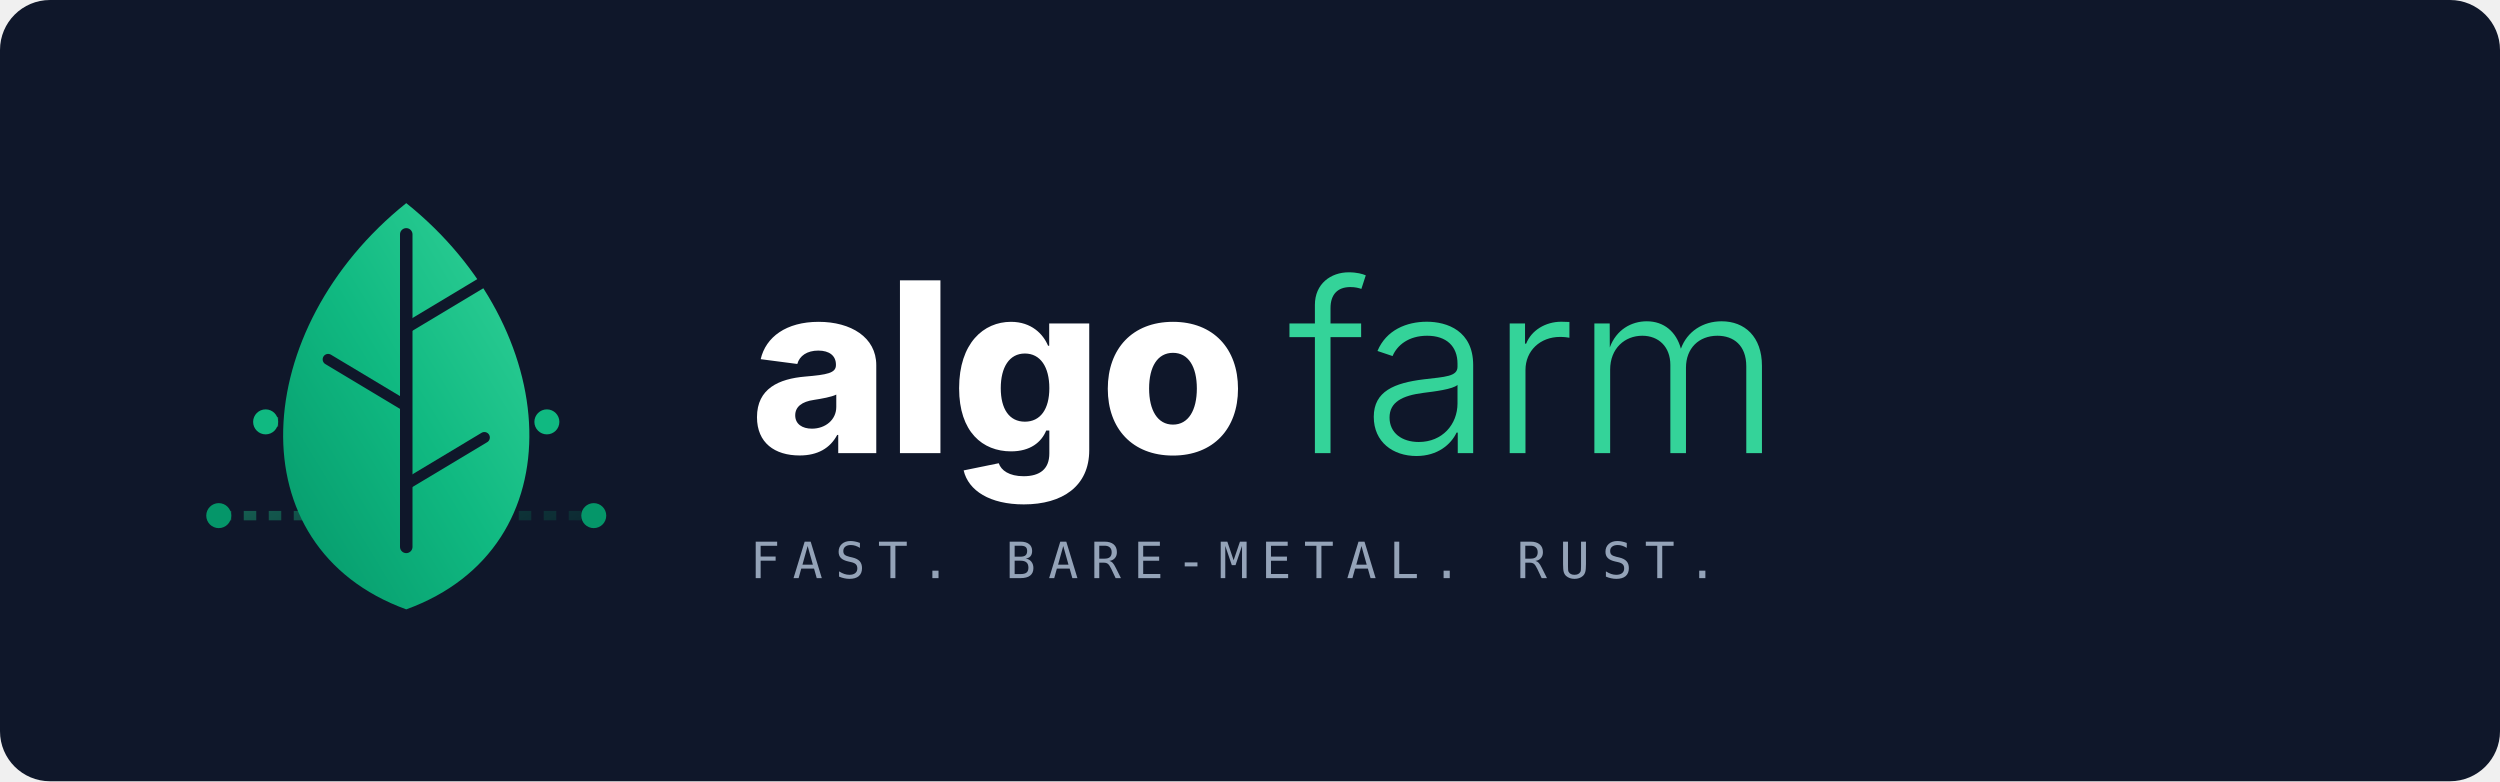
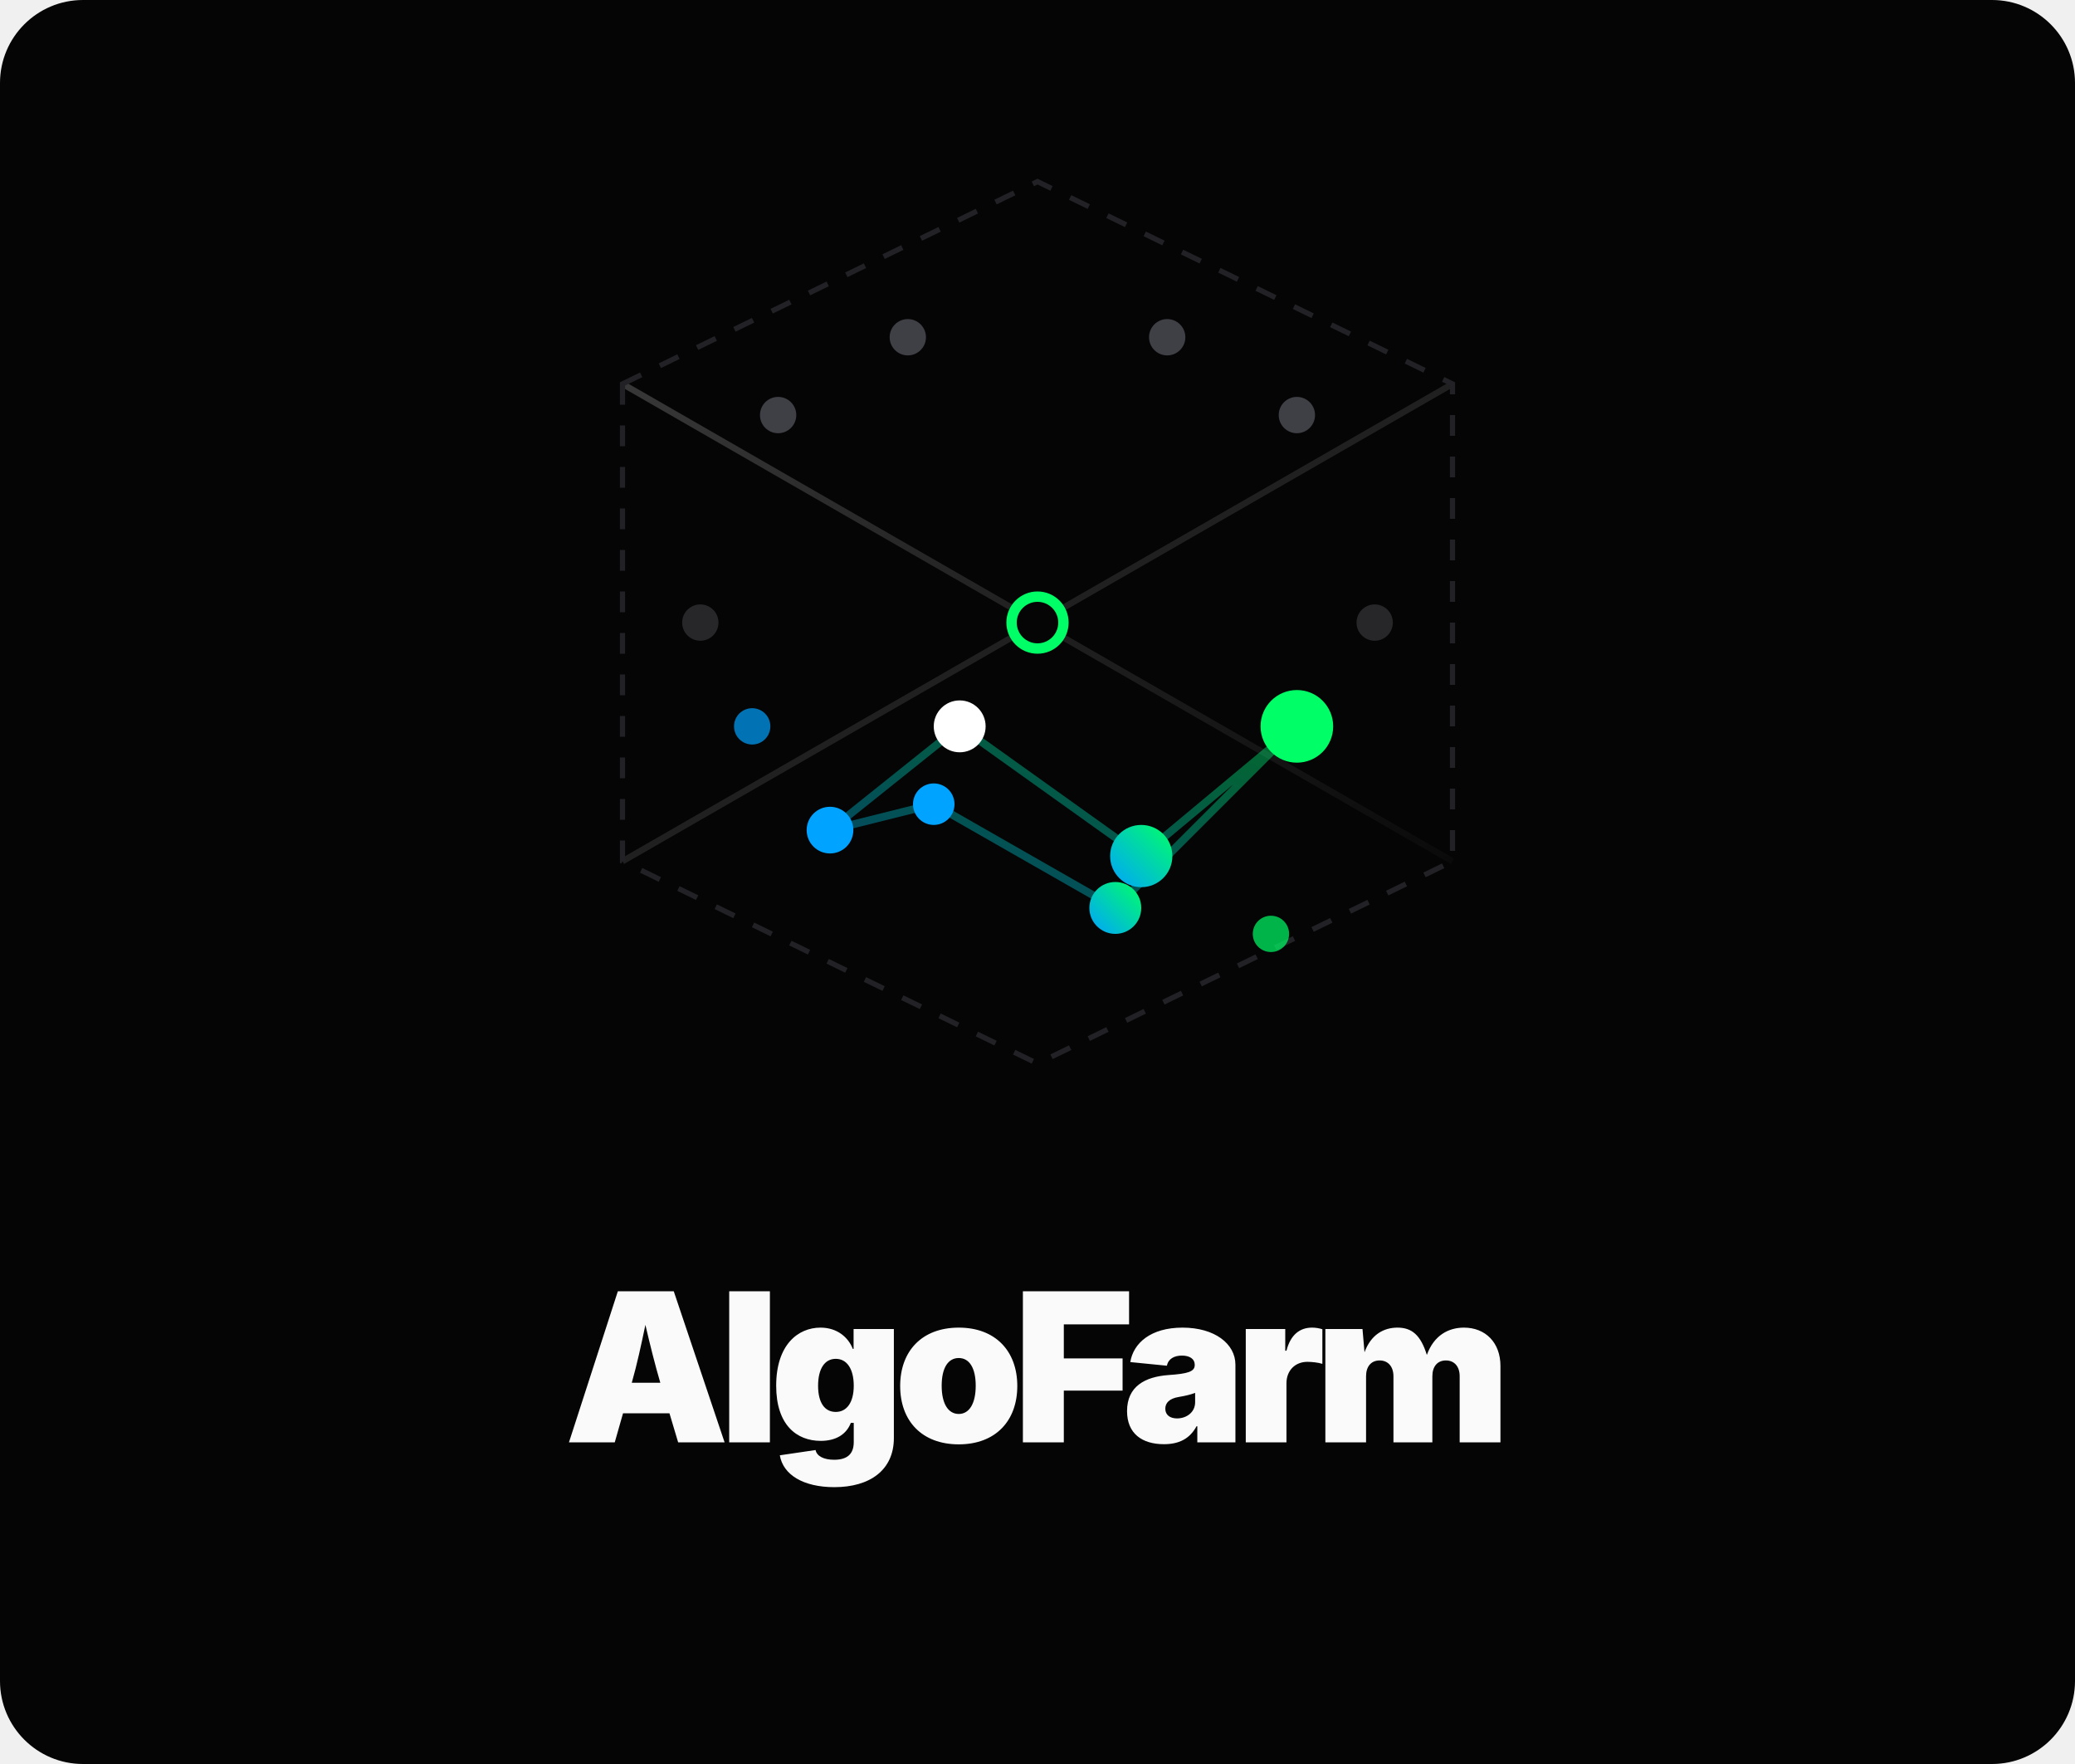
- <svg xmlns="http://www.w3.org/2000/svg" viewBox="0 0 800 250" width="100%" height="100%">
+ <svg xmlns="http://www.w3.org/2000/svg" viewBox="0 0 400 340" width="100%" height="100%">
+   <rect width="100%" height="100%" fill="#050506" rx="16" />
  <defs>
-     <linearGradient id="leafGrad" x1="0%" y1="100%" x2="100%" y2="0%">
-       <stop offset="0%" stop-color="#059669" />
-       <stop offset="50%" stop-color="#10B981" />
-       <stop offset="100%" stop-color="#34D399" />
+     <linearGradient id="glowGrad" x1="0%" y1="100%" x2="100%" y2="0%">
+       <stop offset="0%" stop-color="#00A3FF" />
+       <stop offset="100%" stop-color="#00FF66" />
    </linearGradient>
-     <linearGradient id="gridGrad" x1="0%" y1="0%" x2="100%" y2="100%">
-       <stop offset="0%" stop-color="#34D399" stop-opacity="0.8" />
-       <stop offset="100%" stop-color="#047857" stop-opacity="0.2" />
+     <linearGradient id="axisFade" x1="0%" y1="0%" x2="100%" y2="100%">
+       <stop offset="0%" stop-color="#FFFFFF" stop-opacity="0.2" />
+       <stop offset="100%" stop-color="#FFFFFF" stop-opacity="0.02" />
    </linearGradient>
  </defs>
-   <rect width="100%" height="100%" rx="16" fill="#0F172A" />
-   <g transform="translate(40, 35)">
-     <path d="M 30,130 L 150,130 M 45,100 L 135,100 M 60,70 L 120,70" stroke="url(#gridGrad)" stroke-width="3" stroke-dasharray="4 4" />
-     <circle cx="30" cy="130" r="4" fill="#059669" />
-     <circle cx="150" cy="130" r="4" fill="#059669" />
-     <circle cx="45" cy="100" r="4" fill="#10B981" />
-     <circle cx="135" cy="100" r="4" fill="#10B981" />
-     <path d="M 90,30               C 140,70 145,140 90,160               C 35,140 40,70 90,30 Z" fill="url(#leafGrad)" />
-     <path d="M 90,40 L 90,140" stroke="#0F172A" stroke-width="4" stroke-linecap="round" />
-     <path d="M 90,70 L 115,55" stroke="#0F172A" stroke-width="3.5" stroke-linecap="round" />
-     <path d="M 90,95 L 65,80" stroke="#0F172A" stroke-width="3.5" stroke-linecap="round" />
-     <path d="M 90,120 L 115,105" stroke="#0F172A" stroke-width="3.5" stroke-linecap="round" />
+   <g transform="translate(200, 120)">
+     <line x1="-80" y1="46" x2="80" y2="-46" stroke="url(#axisFade)" stroke-width="1.2" />
+     <line x1="-80" y1="-46" x2="80" y2="46" stroke="url(#axisFade)" stroke-width="1.2" />
+     <line x1="0" y1="-85" x2="0" y2="85" stroke="url(#axisFade)" stroke-width="1.2" />
+     <polygon points="-80,-46 0,-85 80,-46 80,46 0,85 -80,46" fill="none" stroke="#222226" stroke-width="1" stroke-dasharray="4 4" />
+     <circle cx="-50" cy="-40" r="3.5" fill="#3F3F46" />
+     <circle cx="-25" cy="-55" r="3.5" fill="#3F3F46" />
+     <circle cx="25" cy="-55" r="3.5" fill="#3F3F46" />
+     <circle cx="50" cy="-40" r="3.5" fill="#3F3F46" />
+     <circle cx="-65" cy="0" r="3.5" fill="#27272A" />
+     <circle cx="65" cy="0" r="3.5" fill="#27272A" />
+     <polyline points="-40,40 -15,20 20,45 50,20 15,55 -20,35 -40,40" fill="none" stroke="url(#glowGrad)" stroke-width="1.5" stroke-opacity="0.4" />
+     <circle cx="-40" cy="40" r="4.5" fill="#00A3FF" />
+     <circle cx="-15" cy="20" r="5" fill="#FFFFFF" />
+     <circle cx="20" cy="45" r="6" fill="url(#glowGrad)" />
+     <circle cx="50" cy="20" r="7" fill="#00FF66" />
+     <circle cx="15" cy="55" r="5" fill="url(#glowGrad)" />
+     <circle cx="-20" cy="35" r="4" fill="#00A3FF" />
+     <circle cx="45" cy="60" r="3.5" fill="#00FF66" opacity="0.7" />
+     <circle cx="-55" cy="20" r="3.5" fill="#00A3FF" opacity="0.7" />
+     <circle cx="0" cy="0" r="5" fill="#050506" stroke="#00FF66" stroke-width="2" />
  </g>
-   <g transform="translate(240, 145)">
-     <text font-family="system-ui, -apple-system, sans-serif" font-weight="800" font-size="76" fill="#FFFFFF" letter-spacing="-1">algo</text>
-     <text x="172" font-family="system-ui, -apple-system, sans-serif" font-weight="300" font-size="76" fill="#34D399" letter-spacing="-1">farm</text>
-     <text y="40" font-family="monospace" font-size="16" fill="#94A3B8" letter-spacing="4">FAST. BARE-METAL. RUST.</text>
-   </g>
+   <text x="200" y="278" fill="#FAFAFA" text-anchor="middle" font-family="system-ui, -apple-system, sans-serif" font-size="40" font-weight="900" letter-spacing="-0.05em">AlgoFarm</text>
</svg>
